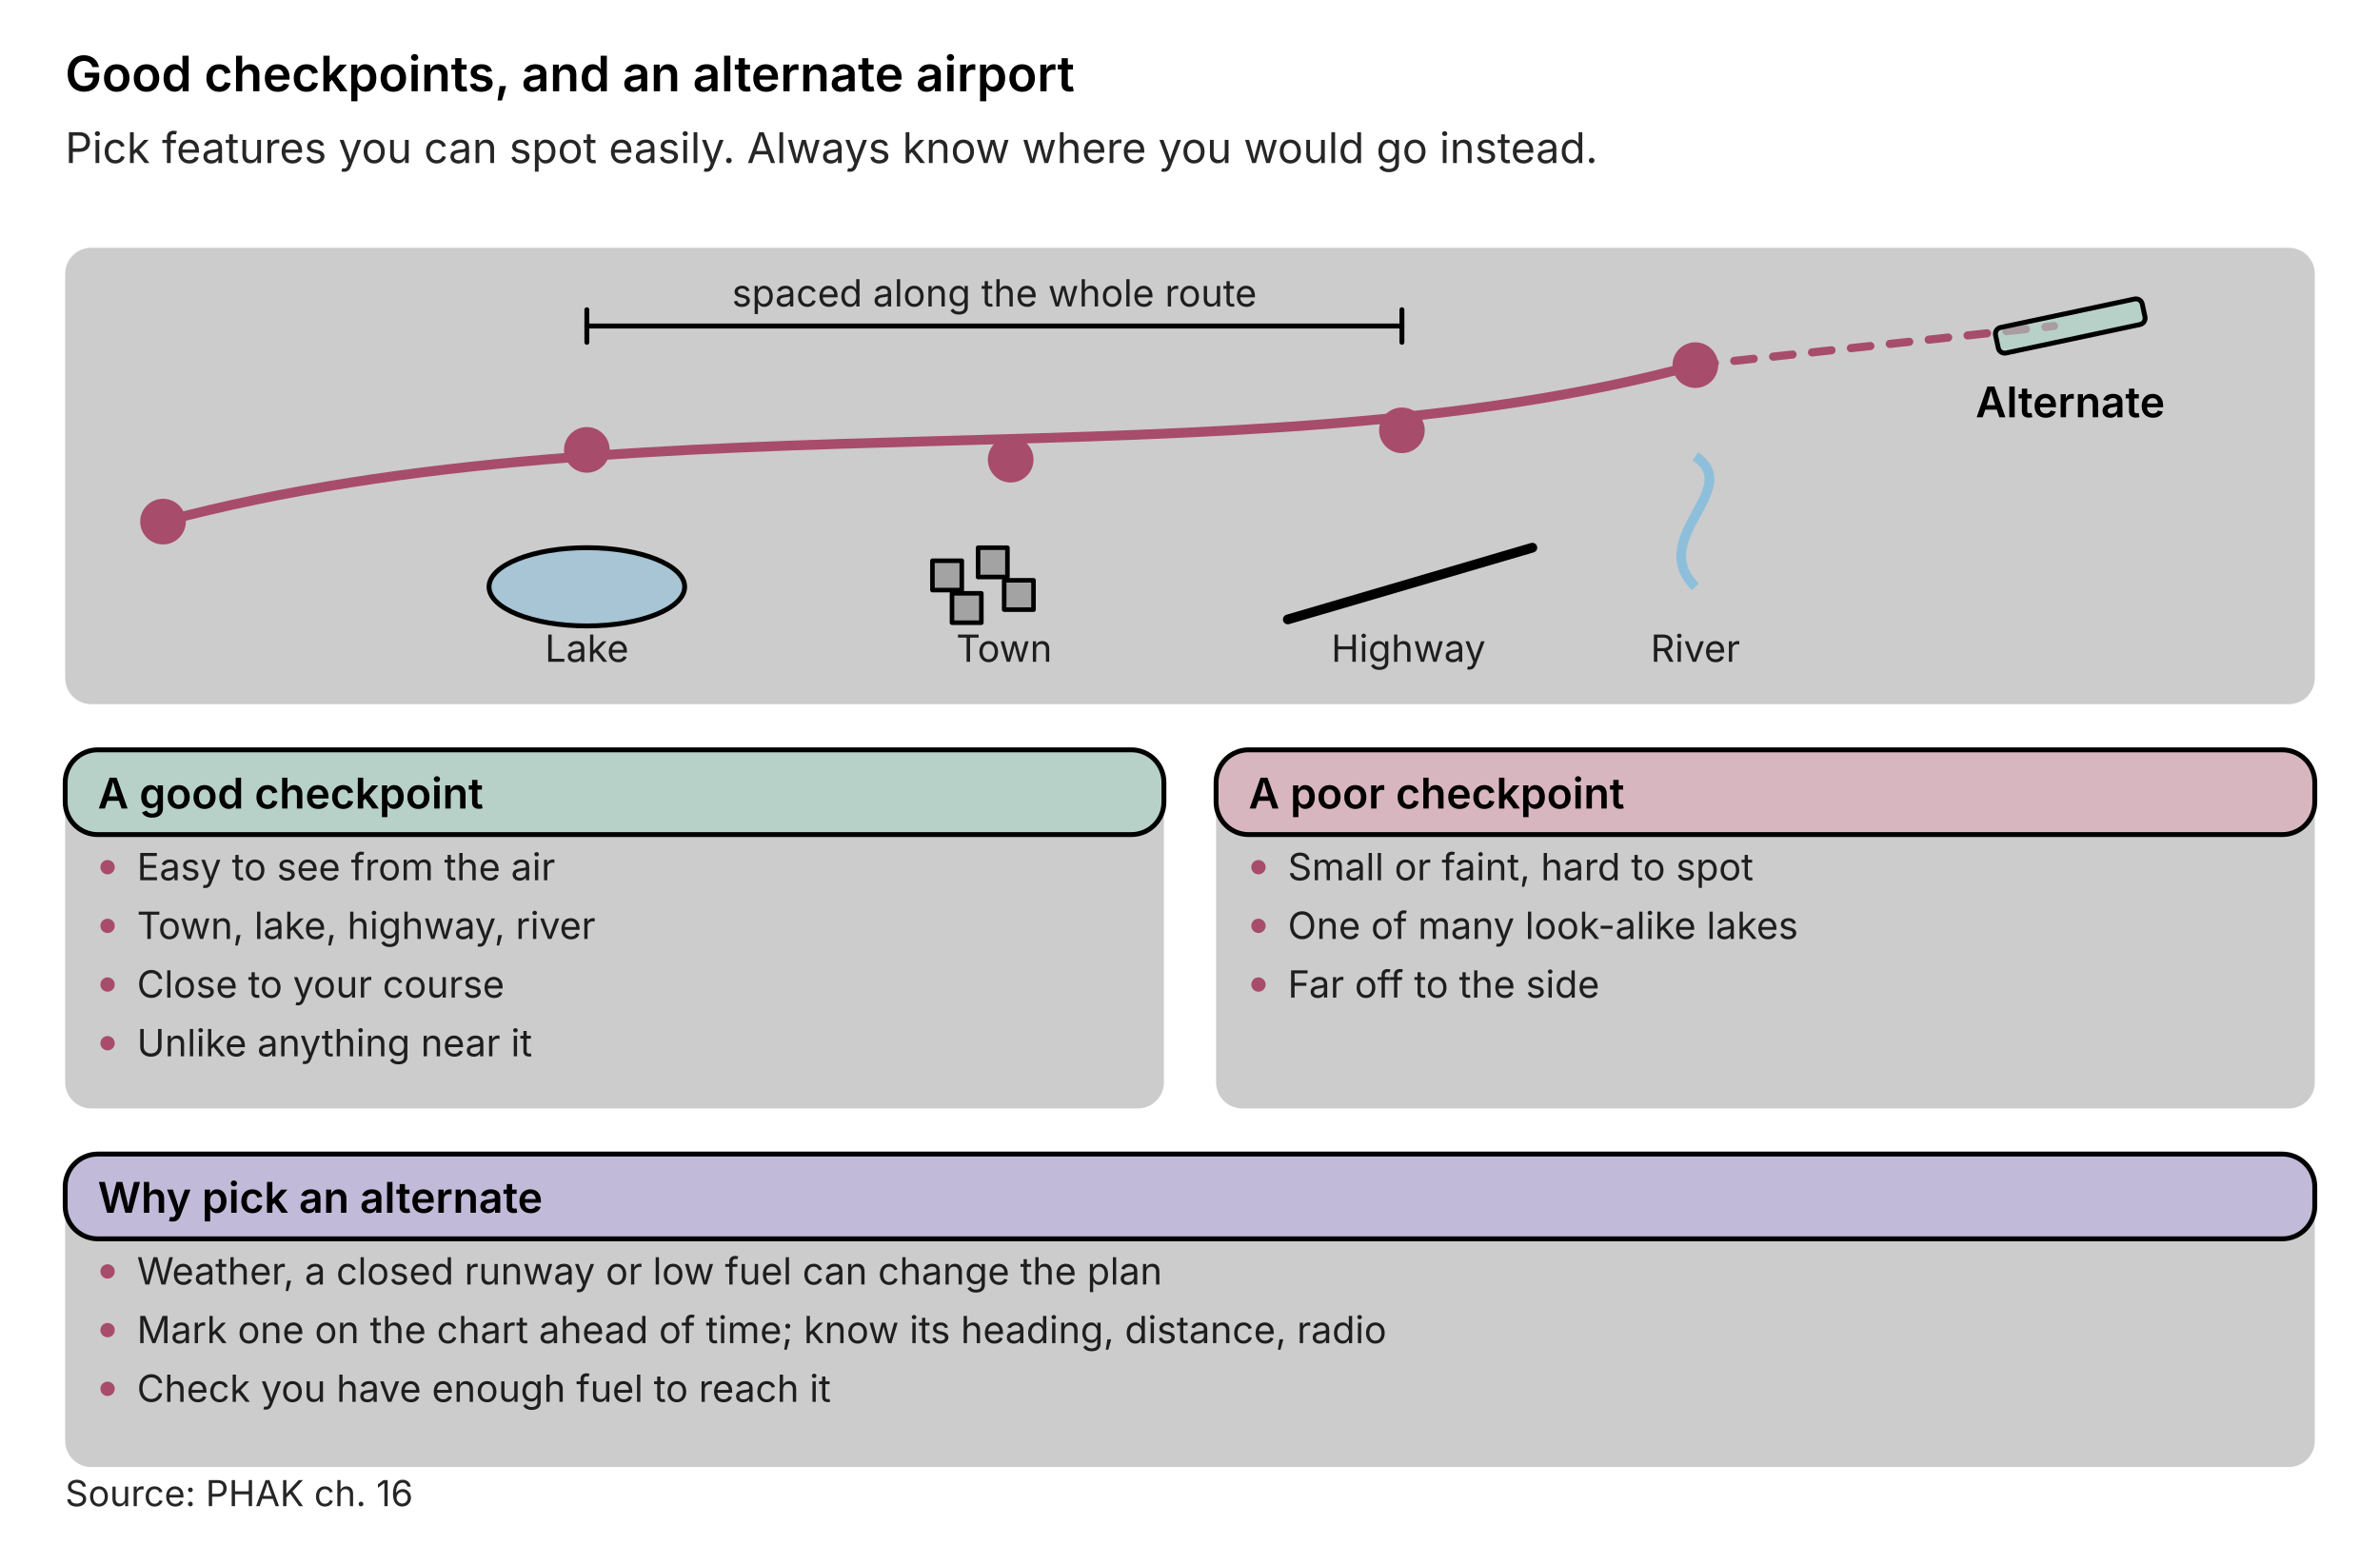
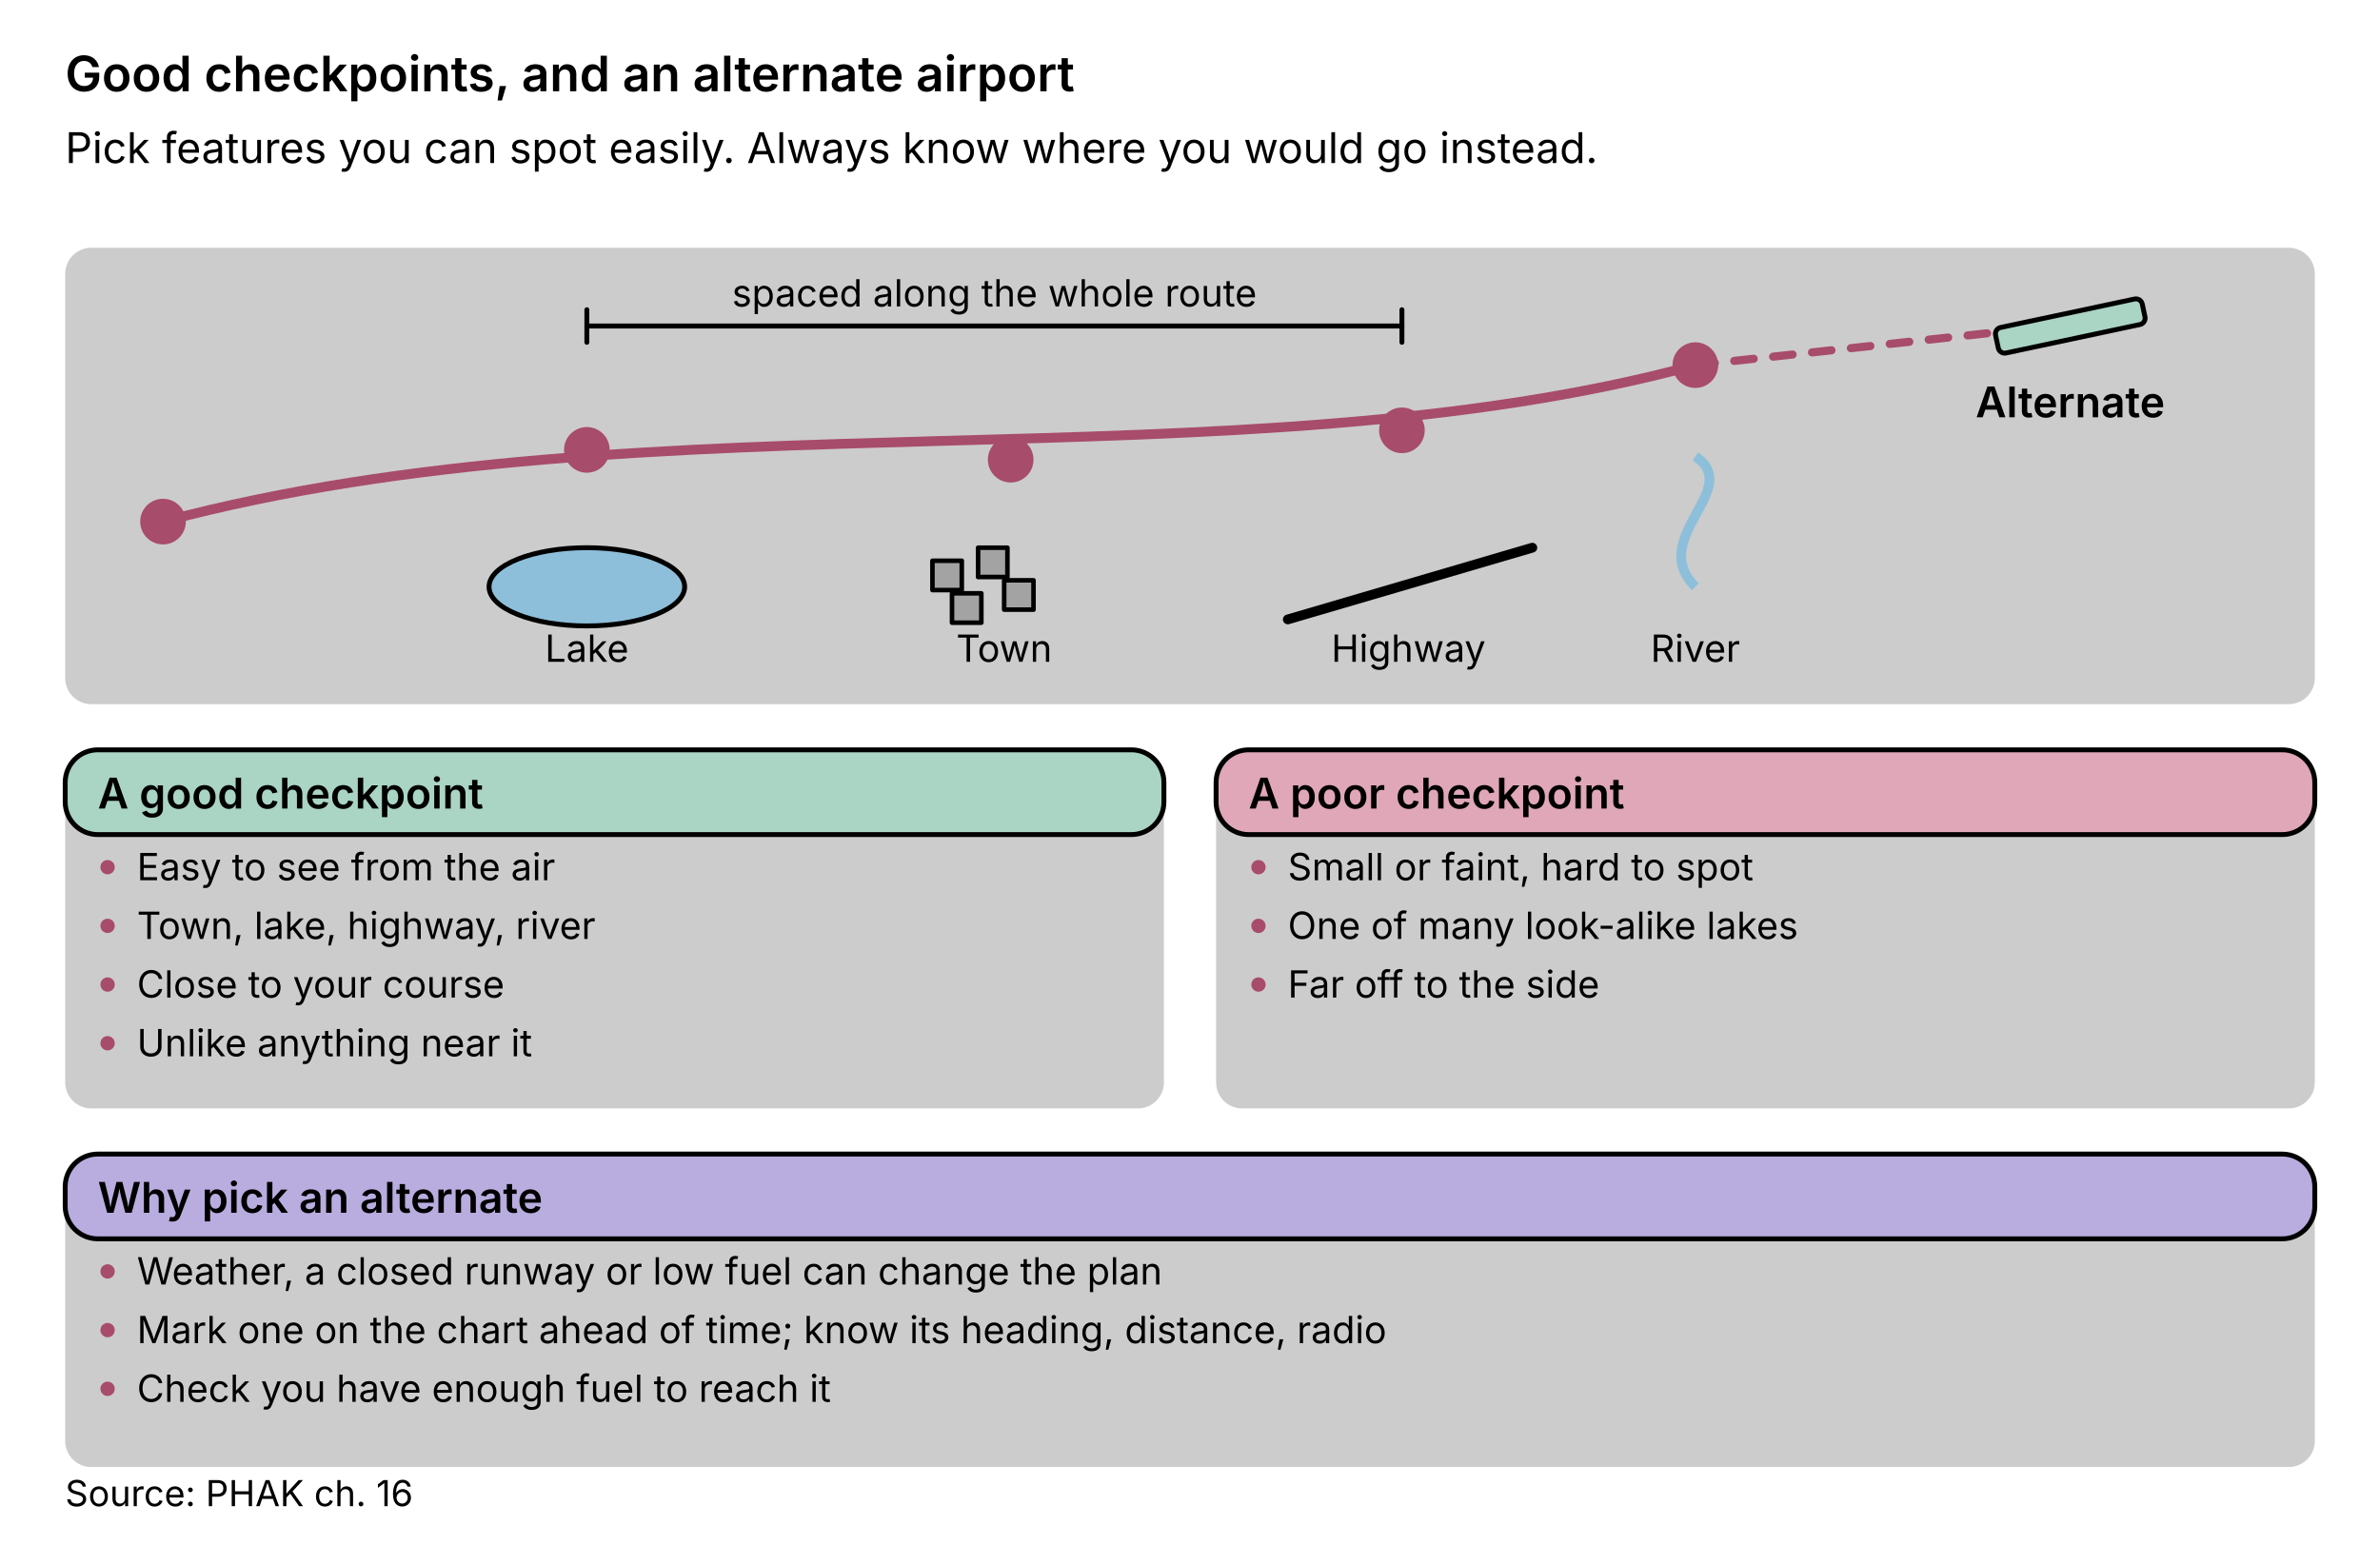
<svg xmlns="http://www.w3.org/2000/svg" viewBox="0 0 730 480" role="img" aria-labelledby="ti de">
-   <style>.t{fill:currentColor;font:600 22px system-ui,-apple-system,"Segoe UI",sans-serif}.s{fill:currentColor;font:400 19px system-ui,-apple-system,"Segoe UI",sans-serif;opacity:.85}.o{fill:none;stroke:currentColor;stroke-width:3;stroke-linejoin:round;stroke-linecap:round}.d{stroke-dasharray:10 8}.m{text-anchor:middle}.sky{fill:var(--palette-sky,#8EBFDA);fill-opacity:.6}.lav{fill:var(--palette-lavender,#B9ADDF);fill-opacity:.6}.mint{fill:var(--palette-mint,#AAD4C4);fill-opacity:.6}.rose{fill:var(--palette-rose,#DFA7B8);fill-opacity:.6}.acc{stroke:var(--palette-berry,#A84C6B);fill:none;stroke-width:4;stroke-linecap:round;stroke-linejoin:round}.ah{fill:var(--palette-berry,#A84C6B)}.cl{fill:currentColor;fill-opacity:.2}.dk{stroke:currentColor;fill:none;stroke-width:4;stroke-linecap:round}.dh{fill:currentColor}.q2{font-size:11.5px}.q3{font-size:13px}.q4{stroke:currentColor;stroke-width:1.5}.q5{stroke:currentColor;stroke-width:1.4;stroke-linejoin:round}.q6{font-size:11px;fill:var(--diagram-on-fill,#fff)}</style>
+   <style>.t{fill:currentColor;font:600 22px system-ui,-apple-system,"Segoe UI",sans-serif}.s{fill:currentColor;font:400 19px system-ui,-apple-system,"Segoe UI",sans-serif;opacity:var(--diagram-text-opacity,.85)}.o{fill:none;stroke:currentColor;stroke-width:3;stroke-linejoin:round;stroke-linecap:round}.d{stroke-dasharray:10 8}.m{text-anchor:middle}.sky{fill:var(--palette-sky,#8EBFDA);fill-opacity:var(--diagram-fill-opacity,.6)}.lav{fill:var(--palette-lavender,#B9ADDF);fill-opacity:var(--diagram-fill-opacity,.6)}.mint{fill:var(--palette-mint,#AAD4C4);fill-opacity:var(--diagram-fill-opacity,.6)}.rose{fill:var(--palette-rose,#DFA7B8);fill-opacity:var(--diagram-fill-opacity,.6)}.acc{stroke:var(--palette-berry,#A84C6B);fill:none;stroke-width:4;stroke-linecap:round;stroke-linejoin:round}.ah{fill:var(--palette-berry,#A84C6B)}.cl{fill:currentColor;fill-opacity:.2}.dk{stroke:currentColor;fill:none;stroke-width:4;stroke-linecap:round}.dh{fill:currentColor}.q2{font-size:11.5px}.q3{font-size:13px}.q4{stroke:currentColor;stroke-width:1.5}.q5{stroke:currentColor;stroke-width:1.4;stroke-linejoin:round}.q6{font-size:11px;fill:var(--diagram-on-fill,#fff)}</style>
  <text class="t" x="20" y="28" style="font-size:15px">Good checkpoints, and an alternate airport</text>
  <text class="s q3" x="20" y="50">Pick features you can spot easily. Always know where you would go instead.</text>
  <rect class="cl" x="20" y="76" width="690" height="140" rx="8" />
  <path d="M50 160C200 120 380 150 520 112" class="acc" style="stroke-width:3" />
  <circle cx="50" cy="160" r="7" class="ah" />
  <circle cx="180" cy="138" r="7" class="ah" />
  <circle cx="310" cy="141" r="7" class="ah" />
  <circle cx="430" cy="132" r="7" class="ah" />
  <circle cx="520" cy="112" r="7" class="ah" />
  <ellipse cx="180" cy="180" rx="30" ry="12" class="sky q4" />
  <text class="s q2 m" x="180" y="203">Lake</text>
  <rect x="286" y="172" width="9" height="9" class="cl q5" />
  <rect x="300" y="168" width="9" height="9" class="cl q5" />
  <rect x="308" y="178" width="9" height="9" class="cl q5" />
  <rect x="292" y="182" width="9" height="9" class="cl q5" />
  <text class="s q2 m" x="308" y="203">Town</text>
  <path d="M395 190L470 168" class="dk" style="stroke-width:3" />
  <text class="s q2 m" x="432" y="203">Highway</text>
  <path d="M505 90C490 70 520 66 505 86" class="o" style="stroke-width:0" />
  <path d="M520 140C535 150 505 165 520 180" class="sky q4" style="fill:none;stroke-width:3;stroke:var(--palette-sky,#8EBFDA)" />
  <text class="s q2 m" x="520" y="203">River</text>
  <path d="M180 100L430 100" class="dk" style="stroke-width:1.5" />
  <path d="M180 95L180 105M430 95L430 105" class="dk" style="stroke-width:1.5" />
  <text class="s q2 m" x="305" y="94">spaced along the whole route</text>
  <path d="M520 112L630 100" class="acc" style="stroke-width:2.5;stroke-dasharray:6 6" />
  <rect x="612" y="96" width="46" height="8" rx="2" class="mint q4" transform="rotate(-12 635 100)" />
  <text class="t q3 m" x="635" y="128">Alternate</text>
  <rect class="cl" x="20" y="230" width="337" height="110" rx="8" />
  <rect x="20" y="230" width="337" height="26" rx="10" class="mint q4" />
  <text class="t q3" x="30" y="248">A good checkpoint</text>
  <circle cx="33" cy="266" r="2.2" class="ah" />
  <text class="s q2" x="42" y="270">Easy to see from the air</text>
  <circle cx="33" cy="284" r="2.2" class="ah" />
  <text class="s q2" x="42" y="288">Town, lake, highway, river</text>
  <circle cx="33" cy="302" r="2.2" class="ah" />
  <text class="s q2" x="42" y="306">Close to your course</text>
  <circle cx="33" cy="320" r="2.2" class="ah" />
  <text class="s q2" x="42" y="324">Unlike anything near it</text>
  <rect class="cl" x="373" y="230" width="337" height="110" rx="8" />
  <rect x="373" y="230" width="337" height="26" rx="10" class="rose q4" />
  <text class="t q3" x="383" y="248">A poor checkpoint</text>
  <circle cx="386" cy="266" r="2.2" class="ah" />
  <text class="s q2" x="395" y="270">Small or faint, hard to spot</text>
  <circle cx="386" cy="284" r="2.2" class="ah" />
  <text class="s q2" x="395" y="288">One of many look-alike lakes</text>
  <circle cx="386" cy="302" r="2.2" class="ah" />
  <text class="s q2" x="395" y="306">Far off to the side</text>
  <rect class="cl" x="20" y="354" width="690" height="96" rx="8" />
  <rect x="20" y="354" width="690" height="26" rx="10" class="lav q4" />
  <text class="t q3" x="30" y="372">Why pick an alternate</text>
  <circle cx="33" cy="390" r="2.2" class="ah" />
  <text class="s q2" x="42" y="394">Weather, a closed runway or low fuel can change the plan</text>
  <circle cx="33" cy="408" r="2.2" class="ah" />
  <text class="s q2" x="42" y="412">Mark one on the chart ahead of time; know its heading, distance, radio</text>
  <circle cx="33" cy="426" r="2.2" class="ah" />
  <text class="s q2" x="42" y="430">Check you have enough fuel to reach it</text>
  <text class="s" x="20" y="462" style="font-size:11px">Source: PHAK ch. 16</text>
</svg>
